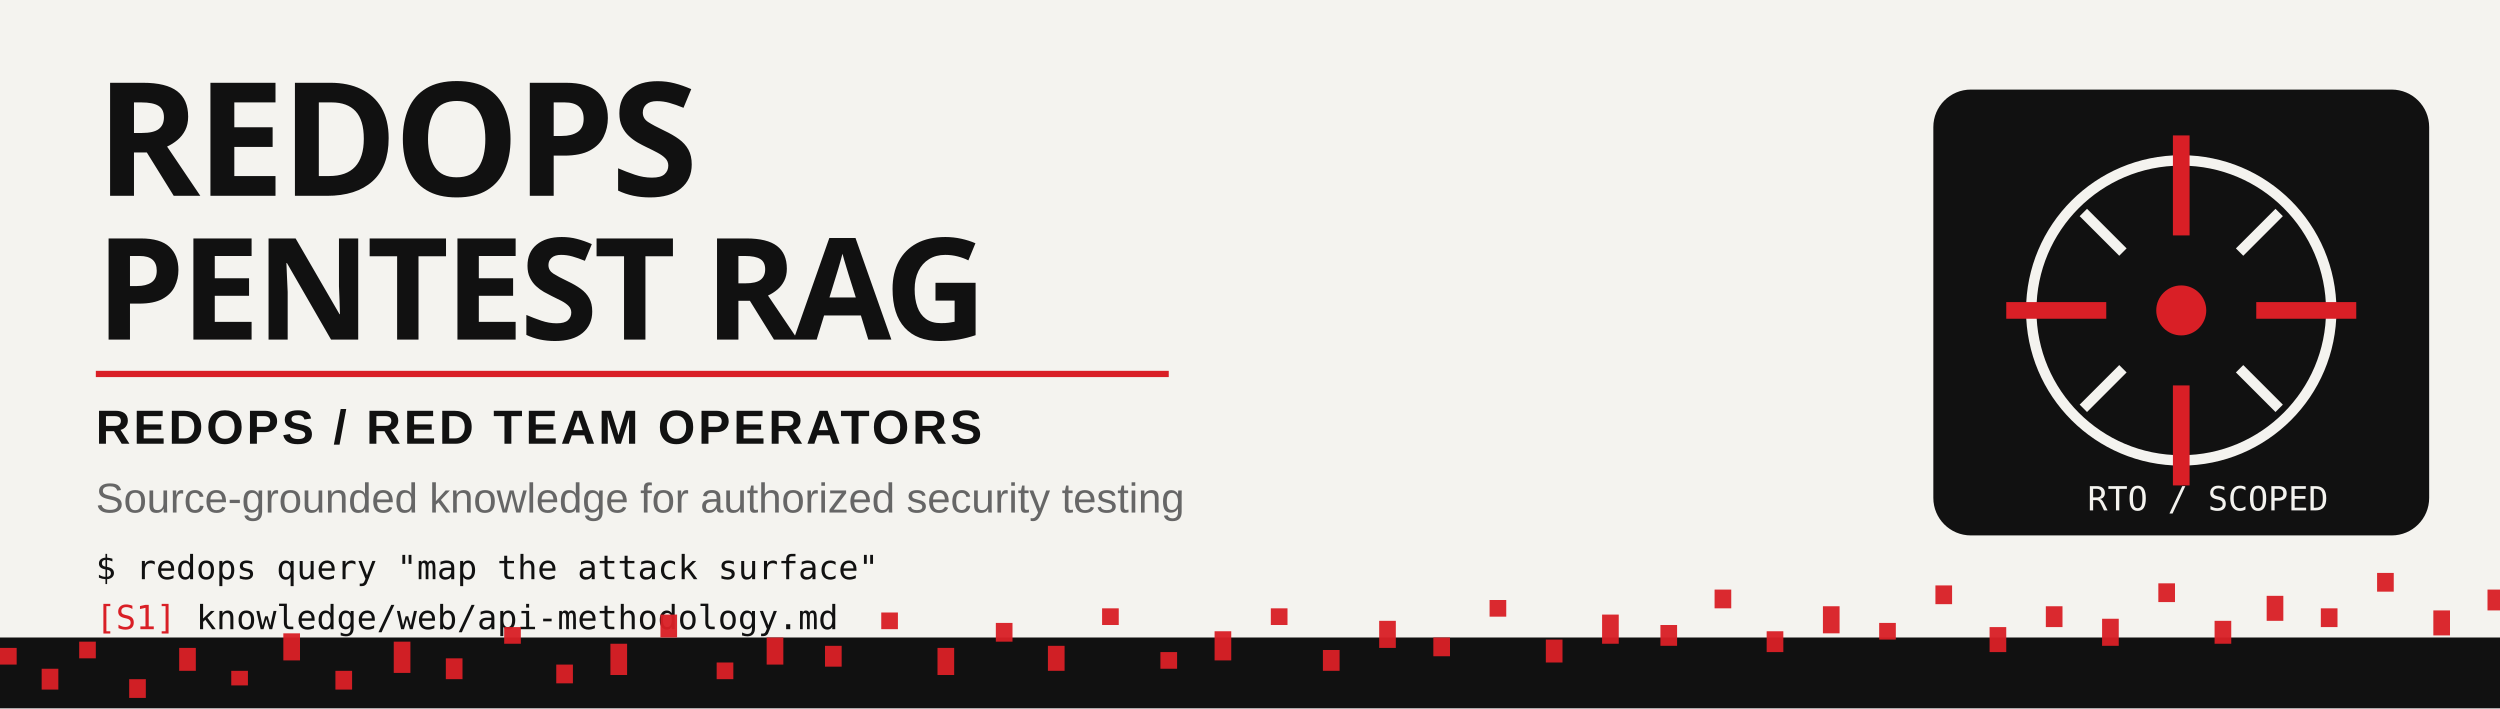
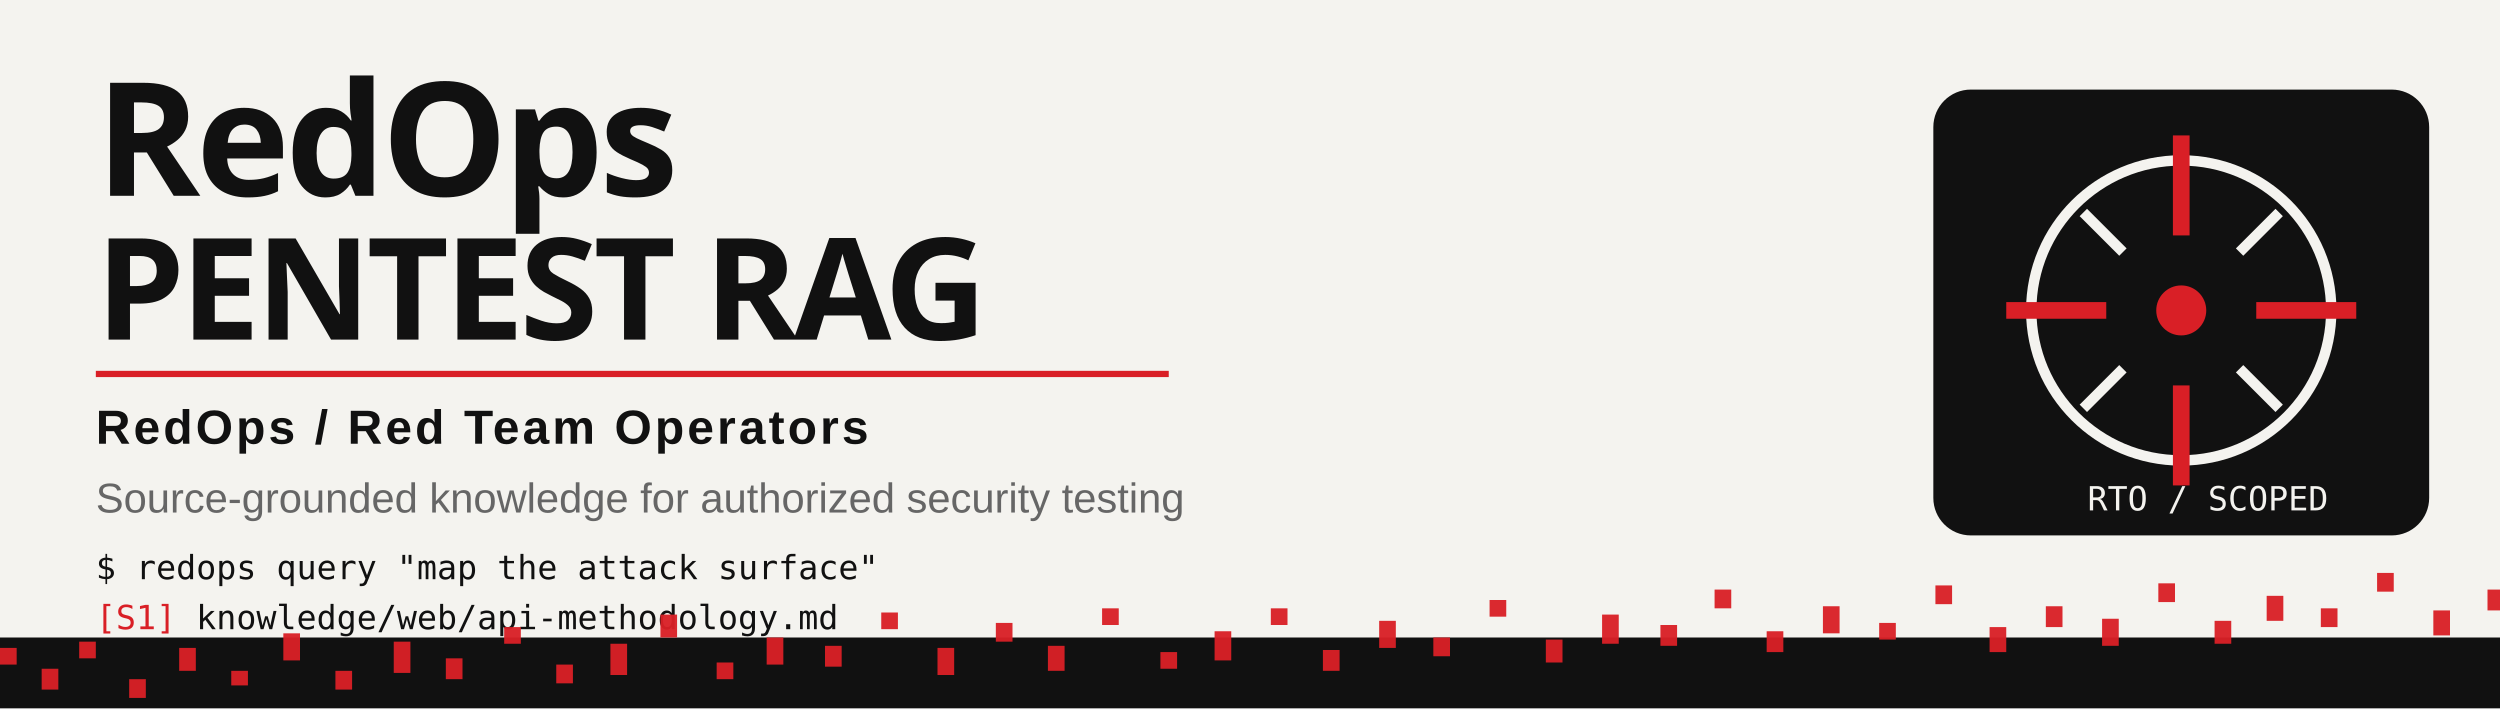
<svg xmlns="http://www.w3.org/2000/svg" width="1200" height="340" viewBox="0 0 1200 340" role="img" aria-labelledby="title desc">
  <rect width="1200" height="340" fill="#f4f3ef" />
  <g fill="#111111" font-family="Arial Black, Impact, sans-serif" font-weight="900">
-     <text x="46" y="94" font-size="76" letter-spacing="-2">REDOPS</text>
+     <text x="46" y="94" font-size="76" letter-spacing="-2">RedOps</text>
    <text x="46" y="163" font-size="68" letter-spacing="-2">PENTEST RAG</text>
  </g>
  <rect x="46" y="178" width="515" height="3" fill="#d91f26" />
-   <text x="46" y="213" fill="#111111" font-family="Arial, sans-serif" font-size="23" font-weight="700" letter-spacing="1.5">REDOPS / RED TEAM OPERATORS</text>
+   <text x="46" y="213" fill="#111111" font-family="Arial, sans-serif" font-size="23" font-weight="700" letter-spacing="1.5">RedOps / Red Team Operators</text>
  <text x="46" y="246" fill="#666666" font-family="Arial, sans-serif" font-size="20">Source-grounded knowledge for authorized security testing</text>
  <g fill="#111111" font-family="monospace" font-size="16">
    <text x="46" y="278">$ redops query "map the attack surface"</text>
    <text x="46" y="302">
      <tspan fill="#d91f26">[S1]</tspan> knowledge/web/api-methodology.md</text>
  </g>
  <g transform="translate(928,43)">
    <rect width="238" height="214" rx="18" fill="#111111" />
    <circle cx="119" cy="106" r="72" fill="none" stroke="#f4f3ef" stroke-width="5" />
    <circle cx="119" cy="106" r="12" fill="#d91f26" />
    <path d="M119 22v48M119 142v48M35 106h48M155 106h48" stroke="#d91f26" stroke-width="8" />
    <path d="M72 59 91 78M166 59l-19 19M72 153l19-19M166 153l-19-19" stroke="#f4f3ef" stroke-width="5" />
    <text x="74" y="202" fill="#f4f3ef" font-family="monospace" font-size="16">RTO / SCOPED</text>
  </g>
  <rect y="306" width="1200" height="34" fill="#111111" />
  <path d="M0 311h8v8H0zm20 10h8v10h-8zm18-13h8v8h-8zm24 18h8v9h-8zm24-15h8v11h-8zm25 11h8v7h-8zm25-18h8v13h-8zm25 18h8v9h-8zm28-14h8v15h-8zm25 8h8v10h-8zm28-15h8v8h-8zm25 18h8v9h-8zm26-10h8v15h-8zm24-14h8v11h-8zm27 23h8v8h-8zm24-12h8v13h-8zm28 4h8v10h-8zm27-16h8v8h-8zm27 17h8v13h-8zm28-12h8v9h-8zm25 11h8v12h-8zm26-18h8v8h-8zm28 21h8v8h-8zm26-10h8v14h-8zm27-11h8v8h-8zm25 20h8v10h-8zm27-14h8v13h-8zm26 8h8v9h-8zm27-18h8v8h-8zm27 19h8v11h-8zm27-12h8v14h-8zm28 5h8v10h-8zm26-17h8v9h-8zm25 20h8v10h-8zm27-12h8v13h-8zm27 8h8v8h-8zm27-18h8v9h-8zm26 20h8v12h-8zm27-10h8v10h-8zm27 6h8v13h-8zm27-17h8v9h-8zm27 18h8v11h-8zm25-12h8v12h-8zm26 6h8v9h-8zm27-17h8v9h-8zm27 18h8v12h-8zm26-10h8v10h-8zm28 7h8v13h-8zm27-19h8v10h-8zm26 19h8v9h-8zm27-13h8v12h-8zm27 8h8v10h-8zm27-18h8v9h-8zm27 17h8v13h-8zm25-12h8v11h-8zm26 6h8v10h-8zm27-16h8v8h-8zm28 18h8v12h-8zm26-12h8v11h-8zm27 7h8v9h-8zm26-16h8v10h-8zm27 19h8v12h-8zm26-11h8v10h-8zm27 5h8v11h-8zm26-16h8v9h-8zm27 18h8v12h-8zm26-11h8v11h-8zm27 5h8v10h-8zm26-17h8v8h-8zm27 18h8v11h-8zm26-11h8v13h-8zm27 7h8v10h-8z" fill="#d91f26" opacity=".95" />
</svg>
